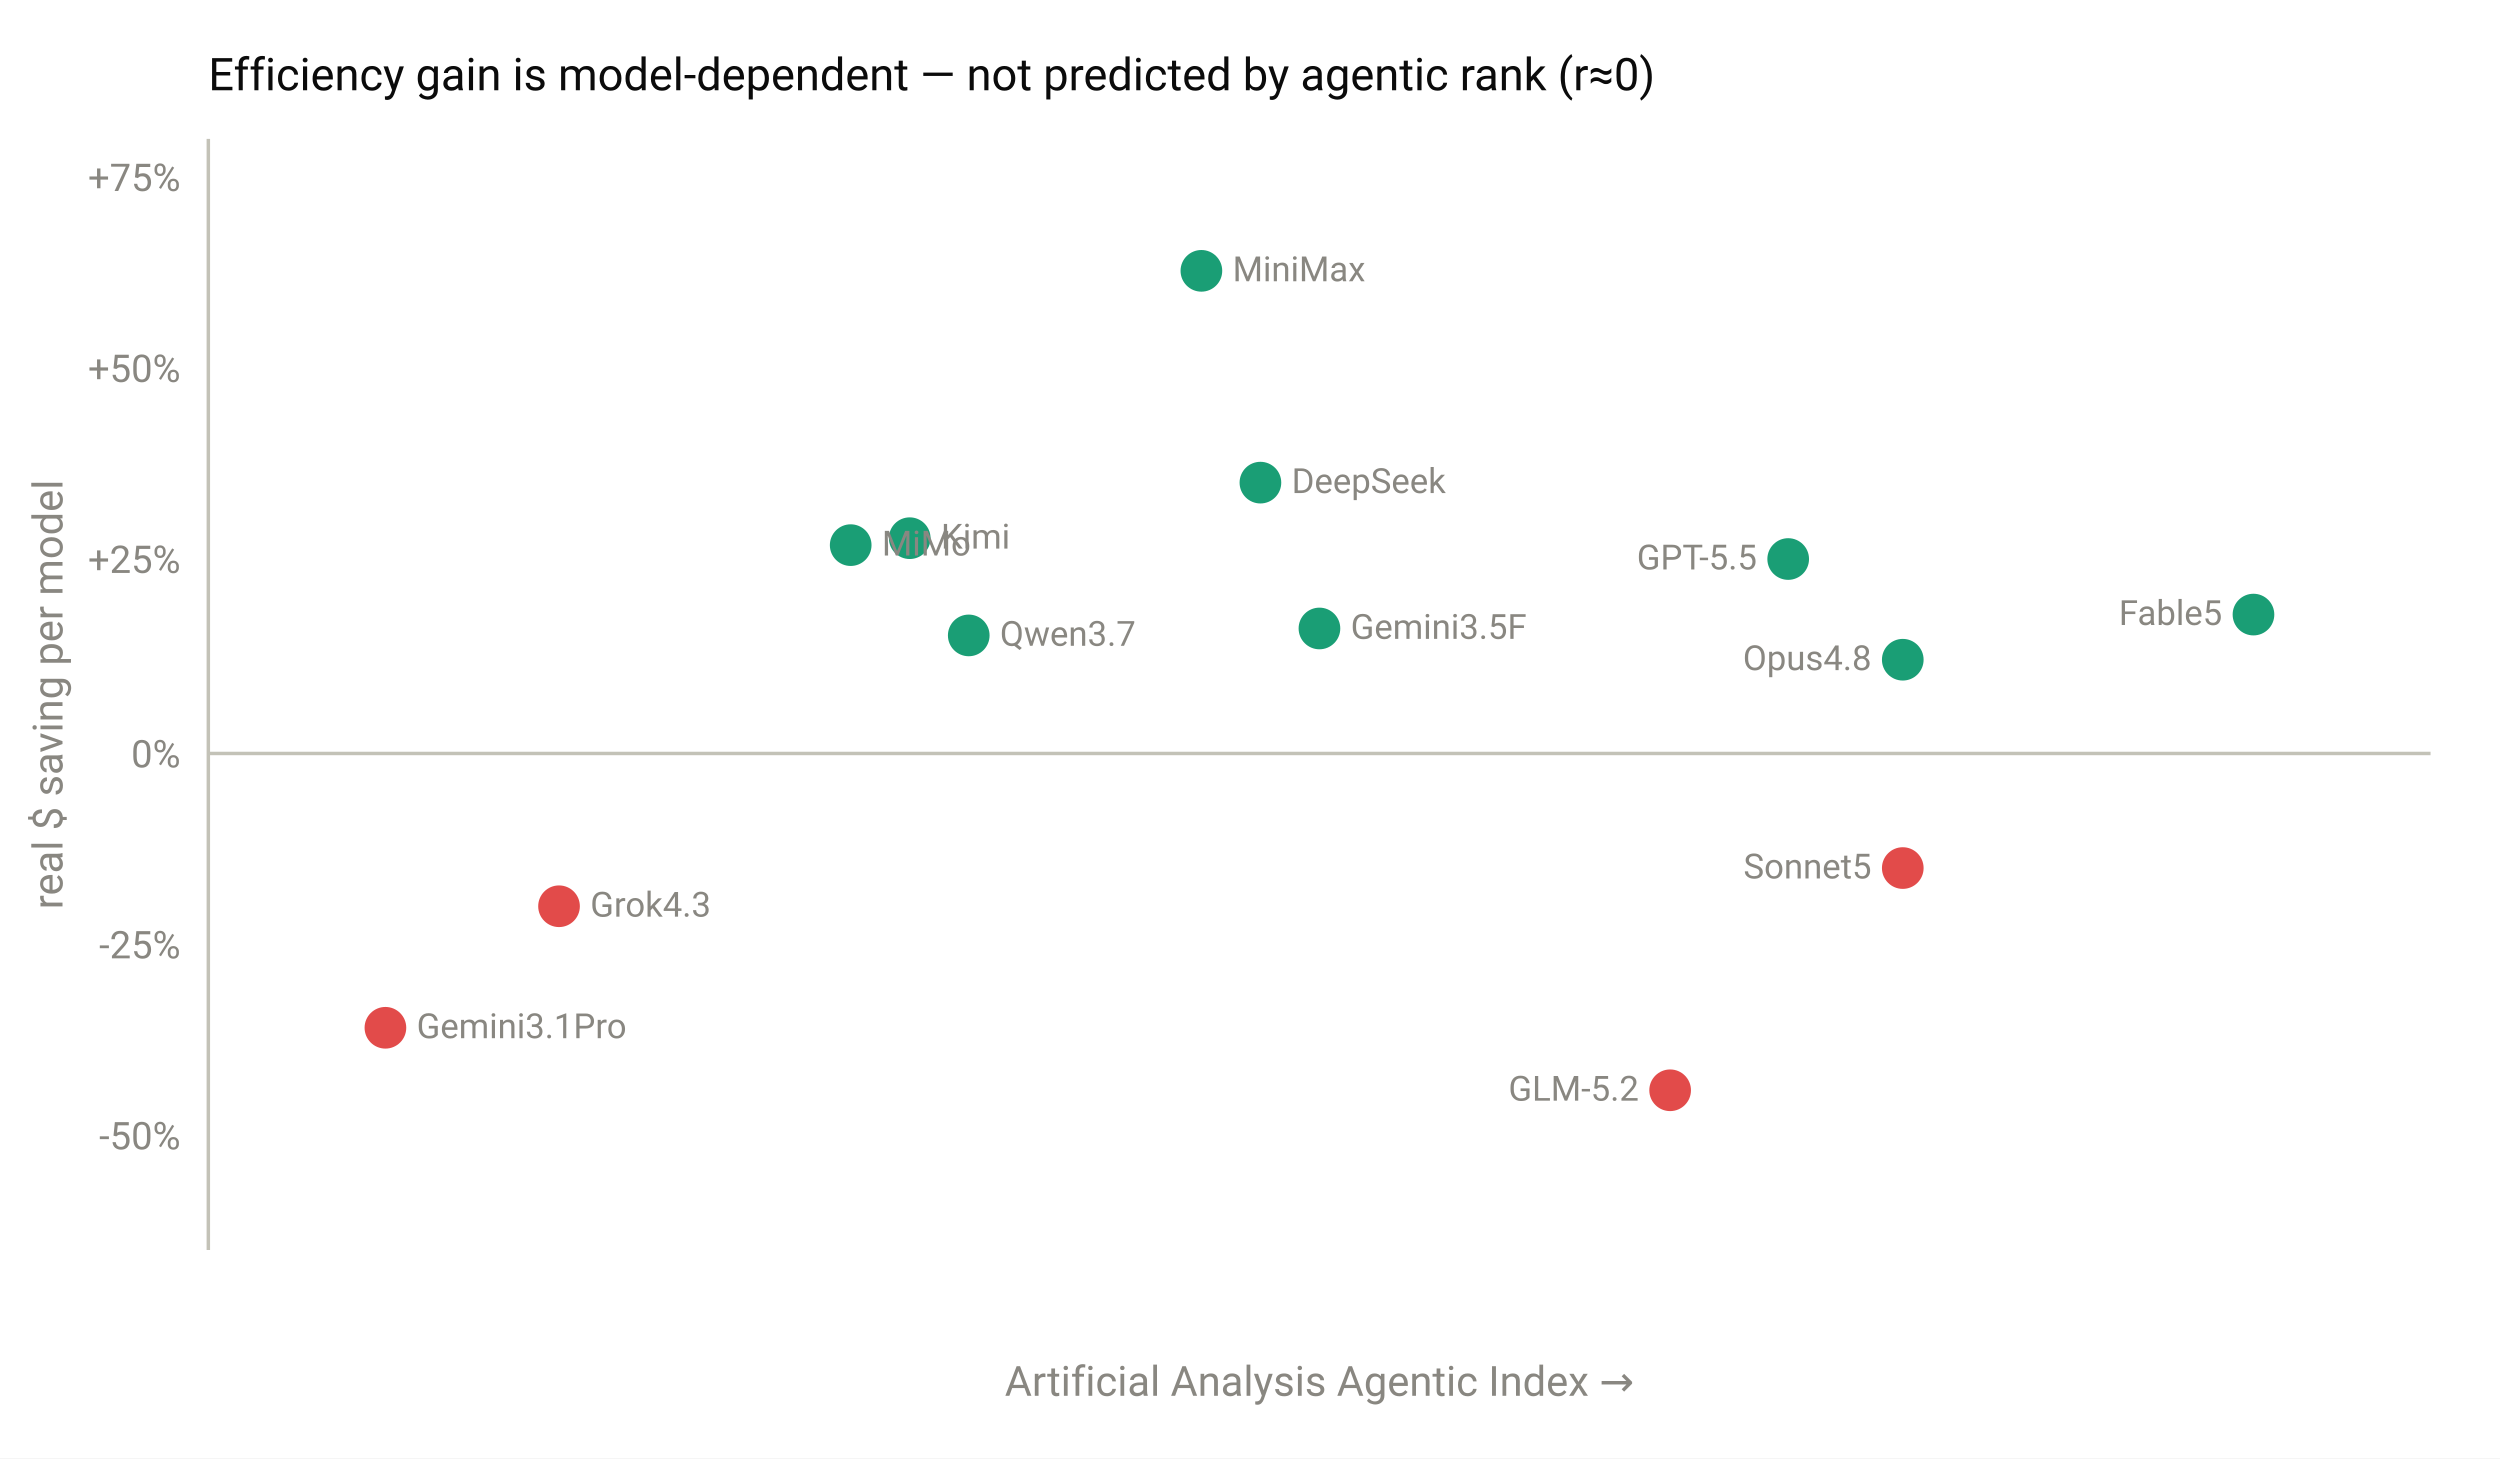
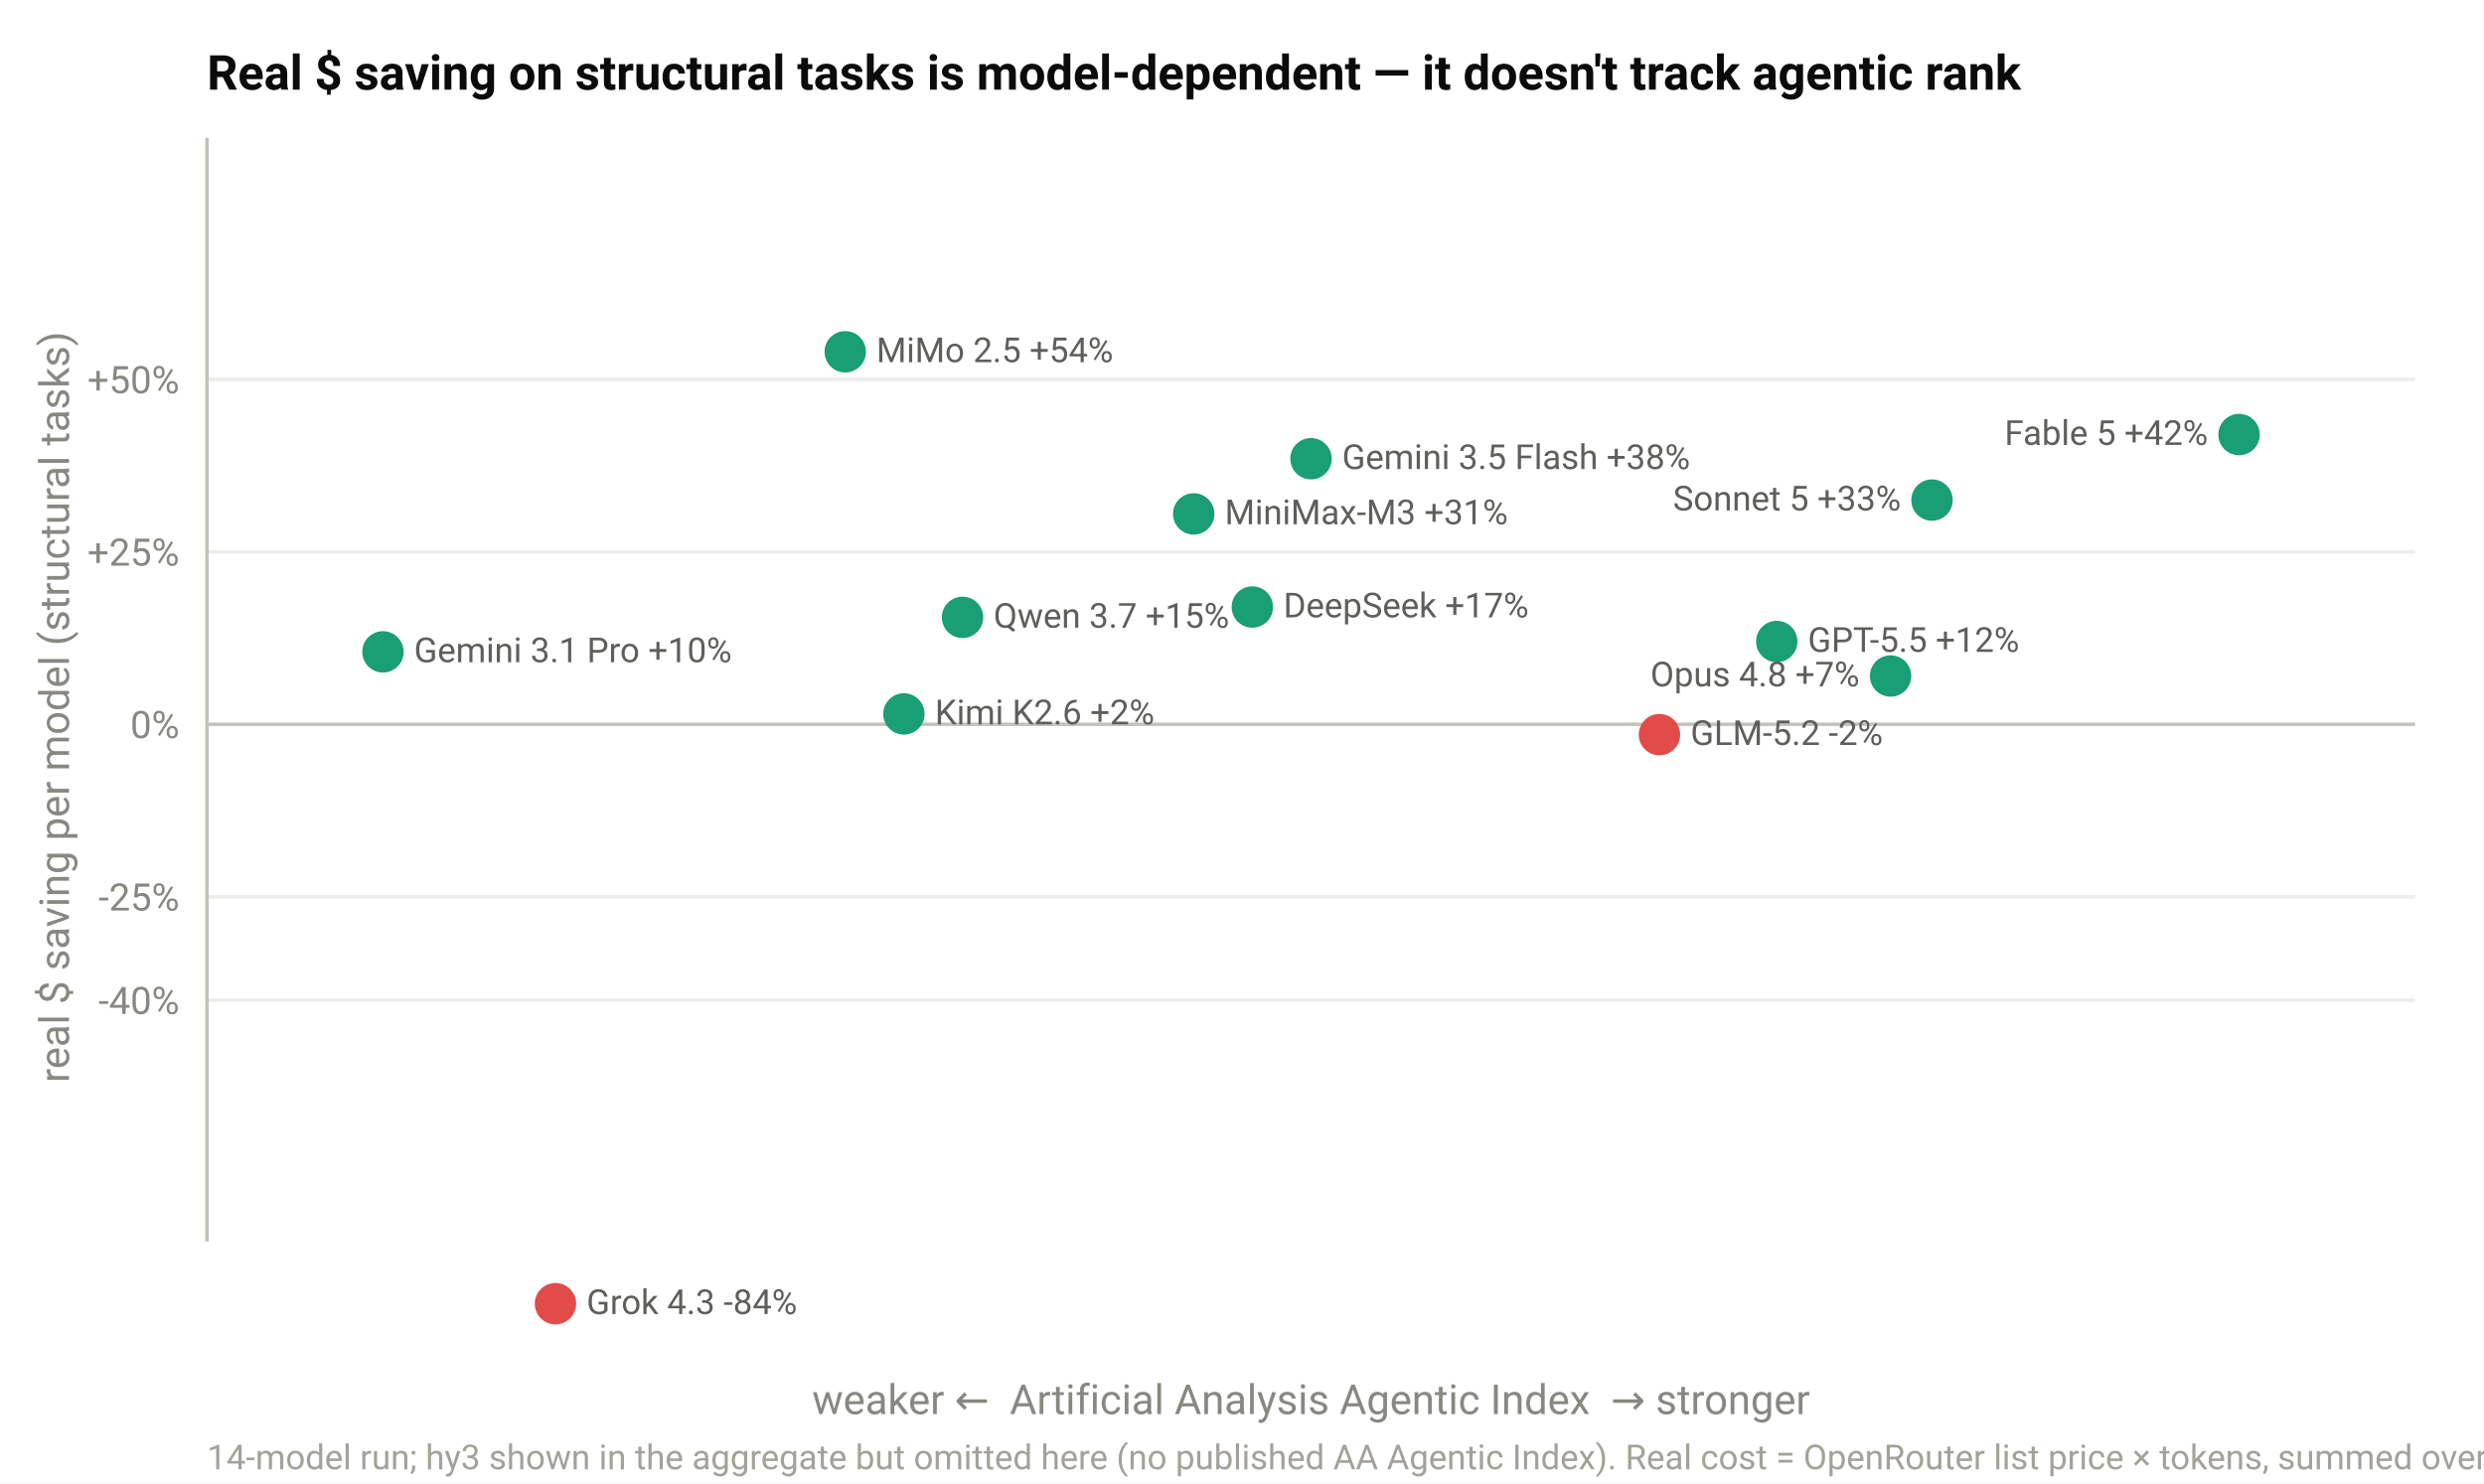
- <svg xmlns="http://www.w3.org/2000/svg" viewBox="0 0 720 420" font-family="system-ui,Segoe UI,Roboto,sans-serif">
-   <rect width="720" height="420" fill="#ffffff" />
-   <line x1="60" y1="217" x2="700" y2="217" stroke="#c3c2b7" stroke-width="1" />
+ <svg xmlns="http://www.w3.org/2000/svg" viewBox="0 0 720 430" font-family="system-ui,Segoe UI,Roboto,sans-serif">
+   <rect width="720" height="430" fill="#ffffff" />
+   <text x="60" y="26" font-size="14" font-weight="600" fill="#0b0b0b">Real $ saving on structural tasks is model-dependent — it doesn't track agentic rank</text>
+   <line x1="60" y1="110" x2="700" y2="110" stroke="#ececEA" stroke-width="1" />
+   <text x="52" y="114" font-size="11" fill="#898781" text-anchor="end">+50%</text>
+   <line x1="60" y1="160" x2="700" y2="160" stroke="#ececEA" stroke-width="1" />
+   <text x="52" y="164" font-size="11" fill="#898781" text-anchor="end">+25%</text>
+   <line x1="60" y1="210" x2="700" y2="210" stroke="#c3c2b7" stroke-width="1" />
+   <text x="52" y="214" font-size="11" fill="#898781" text-anchor="end">0%</text>
+   <line x1="60" y1="260" x2="700" y2="260" stroke="#ececEA" stroke-width="1" />
+   <text x="52" y="264" font-size="11" fill="#898781" text-anchor="end">-25%</text>
+   <line x1="60" y1="290" x2="700" y2="290" stroke="#ececEA" stroke-width="1" />
+   <text x="52" y="294" font-size="11" fill="#898781" text-anchor="end">-40%</text>
  <line x1="60" y1="40" x2="60" y2="360" stroke="#c3c2b7" stroke-width="1" />
-   <text x="52" y="331" font-size="11" fill="#898781" text-anchor="end">-50%</text>
-   <text x="52" y="276" font-size="11" fill="#898781" text-anchor="end">-25%</text>
-   <text x="52" y="221" font-size="11" fill="#898781" text-anchor="end">0%</text>
-   <text x="52" y="165" font-size="11" fill="#898781" text-anchor="end">+25%</text>
-   <text x="52" y="110" font-size="11" fill="#898781" text-anchor="end">+50%</text>
-   <text x="52" y="55" font-size="11" fill="#898781" text-anchor="end">+75%</text>
-   <text x="380" y="402" font-size="12" fill="#898781" text-anchor="middle">Artificial Analysis Agentic Index →</text>
-   <text x="18" y="200" font-size="12" fill="#898781" text-anchor="middle" transform="rotate(-90 18 200)">real $ saving per model</text>
-   <circle cx="363" cy="139" r="6" fill="#1a9e75" />
-   <text x="372" y="142" font-size="10" fill="#898781" text-anchor="start">DeepSeek</text>
-   <circle cx="649" cy="177" r="6" fill="#1a9e75" />
-   <text x="640" y="180" font-size="10" fill="#898781" text-anchor="end">Fable5</text>
-   <circle cx="111" cy="296" r="6" fill="#e24b4a" />
-   <text x="120" y="299" font-size="10" fill="#898781" text-anchor="start">Gemini3.1Pro</text>
-   <circle cx="380" cy="181" r="6" fill="#1a9e75" />
-   <text x="389" y="184" font-size="10" fill="#898781" text-anchor="start">Gemini3.5F</text>
-   <circle cx="481" cy="314" r="6" fill="#e24b4a" />
-   <text x="472" y="317" font-size="10" fill="#898781" text-anchor="end">GLM-5.2</text>
-   <circle cx="515" cy="161" r="6" fill="#1a9e75" />
-   <text x="506" y="164" font-size="10" fill="#898781" text-anchor="end">GPT-5.5</text>
-   <circle cx="161" cy="261" r="6" fill="#e24b4a" />
-   <text x="170" y="264" font-size="10" fill="#898781" text-anchor="start">Grok4.3</text>
-   <circle cx="262" cy="155" r="6" fill="#1a9e75" />
-   <text x="271" y="158" font-size="10" fill="#898781" text-anchor="start">Kimi</text>
-   <circle cx="245" cy="157" r="6" fill="#1a9e75" />
-   <text x="254" y="160" font-size="10" fill="#898781" text-anchor="start">MiMo</text>
-   <circle cx="346" cy="78" r="6" fill="#1a9e75" />
-   <text x="355" y="81" font-size="10" fill="#898781" text-anchor="start">MiniMax</text>
-   <circle cx="548" cy="190" r="6" fill="#1a9e75" />
-   <text x="539" y="193" font-size="10" fill="#898781" text-anchor="end">Opus4.8</text>
-   <circle cx="279" cy="183" r="6" fill="#1a9e75" />
-   <text x="288" y="186" font-size="10" fill="#898781" text-anchor="start">Qwen3.7</text>
-   <circle cx="548" cy="250" r="6" fill="#e24b4a" />
-   <text x="539" y="253" font-size="10" fill="#898781" text-anchor="end">Sonnet5</text>
-   <text x="60" y="26" font-size="13" fill="#0b0b0b">Efficiency gain is model-dependent — not predicted by agentic rank (r≈0)</text>
+   <text x="380" y="410" font-size="12" fill="#898781" text-anchor="middle">weaker ←  Artificial Analysis Agentic Index  → stronger</text>
+   <text x="20" y="205" font-size="12" fill="#898781" text-anchor="middle" transform="rotate(-90 20 205)">real $ saving per model (structural tasks)</text>
+   <circle cx="363" cy="176" r="6" fill="#1a9e75" />
+   <text x="372" y="179" font-size="10" fill="#5f5e5a" text-anchor="start">DeepSeek +17%</text>
+   <circle cx="649" cy="126" r="6" fill="#1a9e75" />
+   <text x="640" y="129" font-size="10" fill="#5f5e5a" text-anchor="end">Fable 5 +42%</text>
+   <circle cx="111" cy="189" r="6" fill="#1a9e75" />
+   <text x="120" y="192" font-size="10" fill="#5f5e5a" text-anchor="start">Gemini 3.1 Pro +10%</text>
+   <circle cx="380" cy="133" r="6" fill="#1a9e75" />
+   <text x="389" y="136" font-size="10" fill="#5f5e5a" text-anchor="start">Gemini 3.5 Flash +38%</text>
+   <circle cx="481" cy="213" r="6" fill="#e24b4a" />
+   <text x="490" y="216" font-size="10" fill="#5f5e5a" text-anchor="start">GLM-5.2 -2%</text>
+   <circle cx="515" cy="186" r="6" fill="#1a9e75" />
+   <text x="524" y="189" font-size="10" fill="#5f5e5a" text-anchor="start">GPT-5.5 +12%</text>
+   <circle cx="161" cy="378" r="6" fill="#e24b4a" />
+   <text x="170" y="381" font-size="10" fill="#5f5e5a" text-anchor="start">Grok 4.3 -84%</text>
+   <circle cx="262" cy="207" r="6" fill="#1a9e75" />
+   <text x="271" y="210" font-size="10" fill="#5f5e5a" text-anchor="start">Kimi K2.6 +2%</text>
+   <circle cx="245" cy="102" r="6" fill="#1a9e75" />
+   <text x="254" y="105" font-size="10" fill="#5f5e5a" text-anchor="start">MiMo 2.5 +54%</text>
+   <circle cx="346" cy="149" r="6" fill="#1a9e75" />
+   <text x="355" y="152" font-size="10" fill="#5f5e5a" text-anchor="start">MiniMax-M3 +31%</text>
+   <circle cx="548" cy="196" r="6" fill="#1a9e75" />
+   <text x="539" y="199" font-size="10" fill="#5f5e5a" text-anchor="end">Opus 4.8 +7%</text>
+   <circle cx="279" cy="179" r="6" fill="#1a9e75" />
+   <text x="288" y="182" font-size="10" fill="#5f5e5a" text-anchor="start">Qwen 3.7 +15%</text>
+   <circle cx="560" cy="145" r="6" fill="#1a9e75" />
+   <text x="551" y="148" font-size="10" fill="#5f5e5a" text-anchor="end">Sonnet 5 +33%</text>
+   <text x="60" y="426" font-size="10" fill="#a3a199">14-model run; hy3 shown in the aggregate but omitted here (no published AA Agentic Index). Real cost = OpenRouter list price × tokens, summed over the structural tasks.</text>
</svg>
